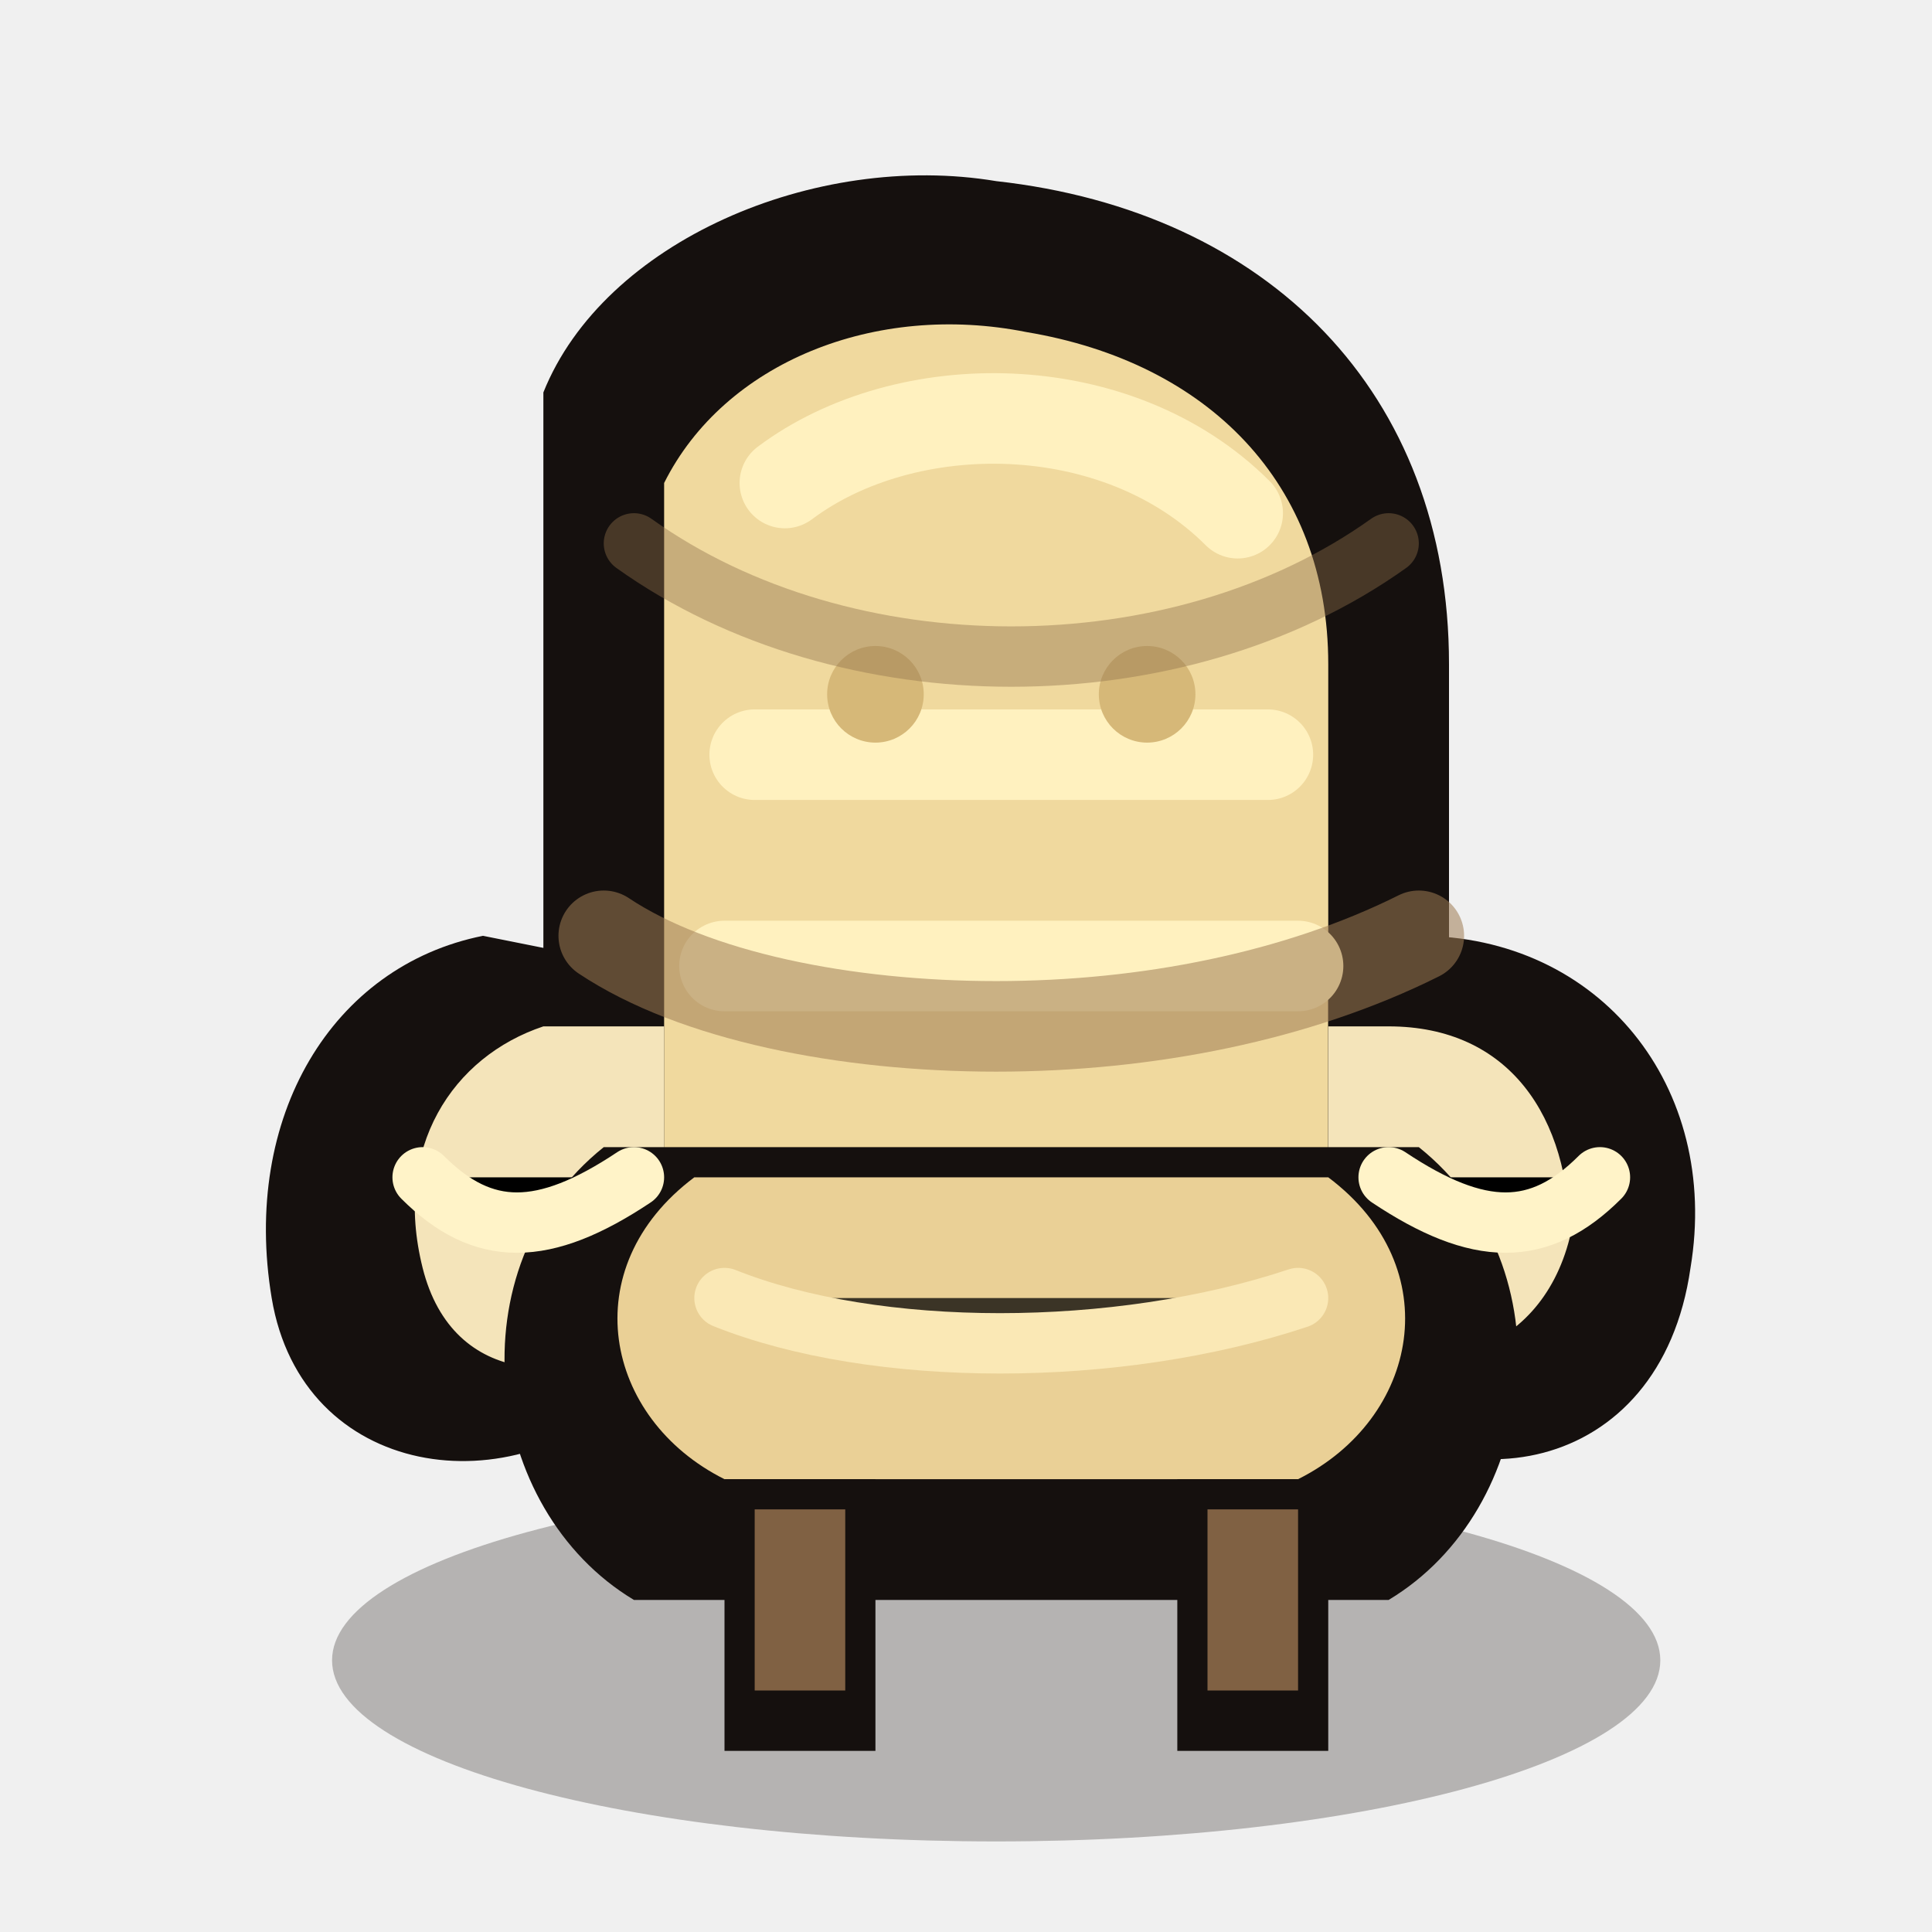
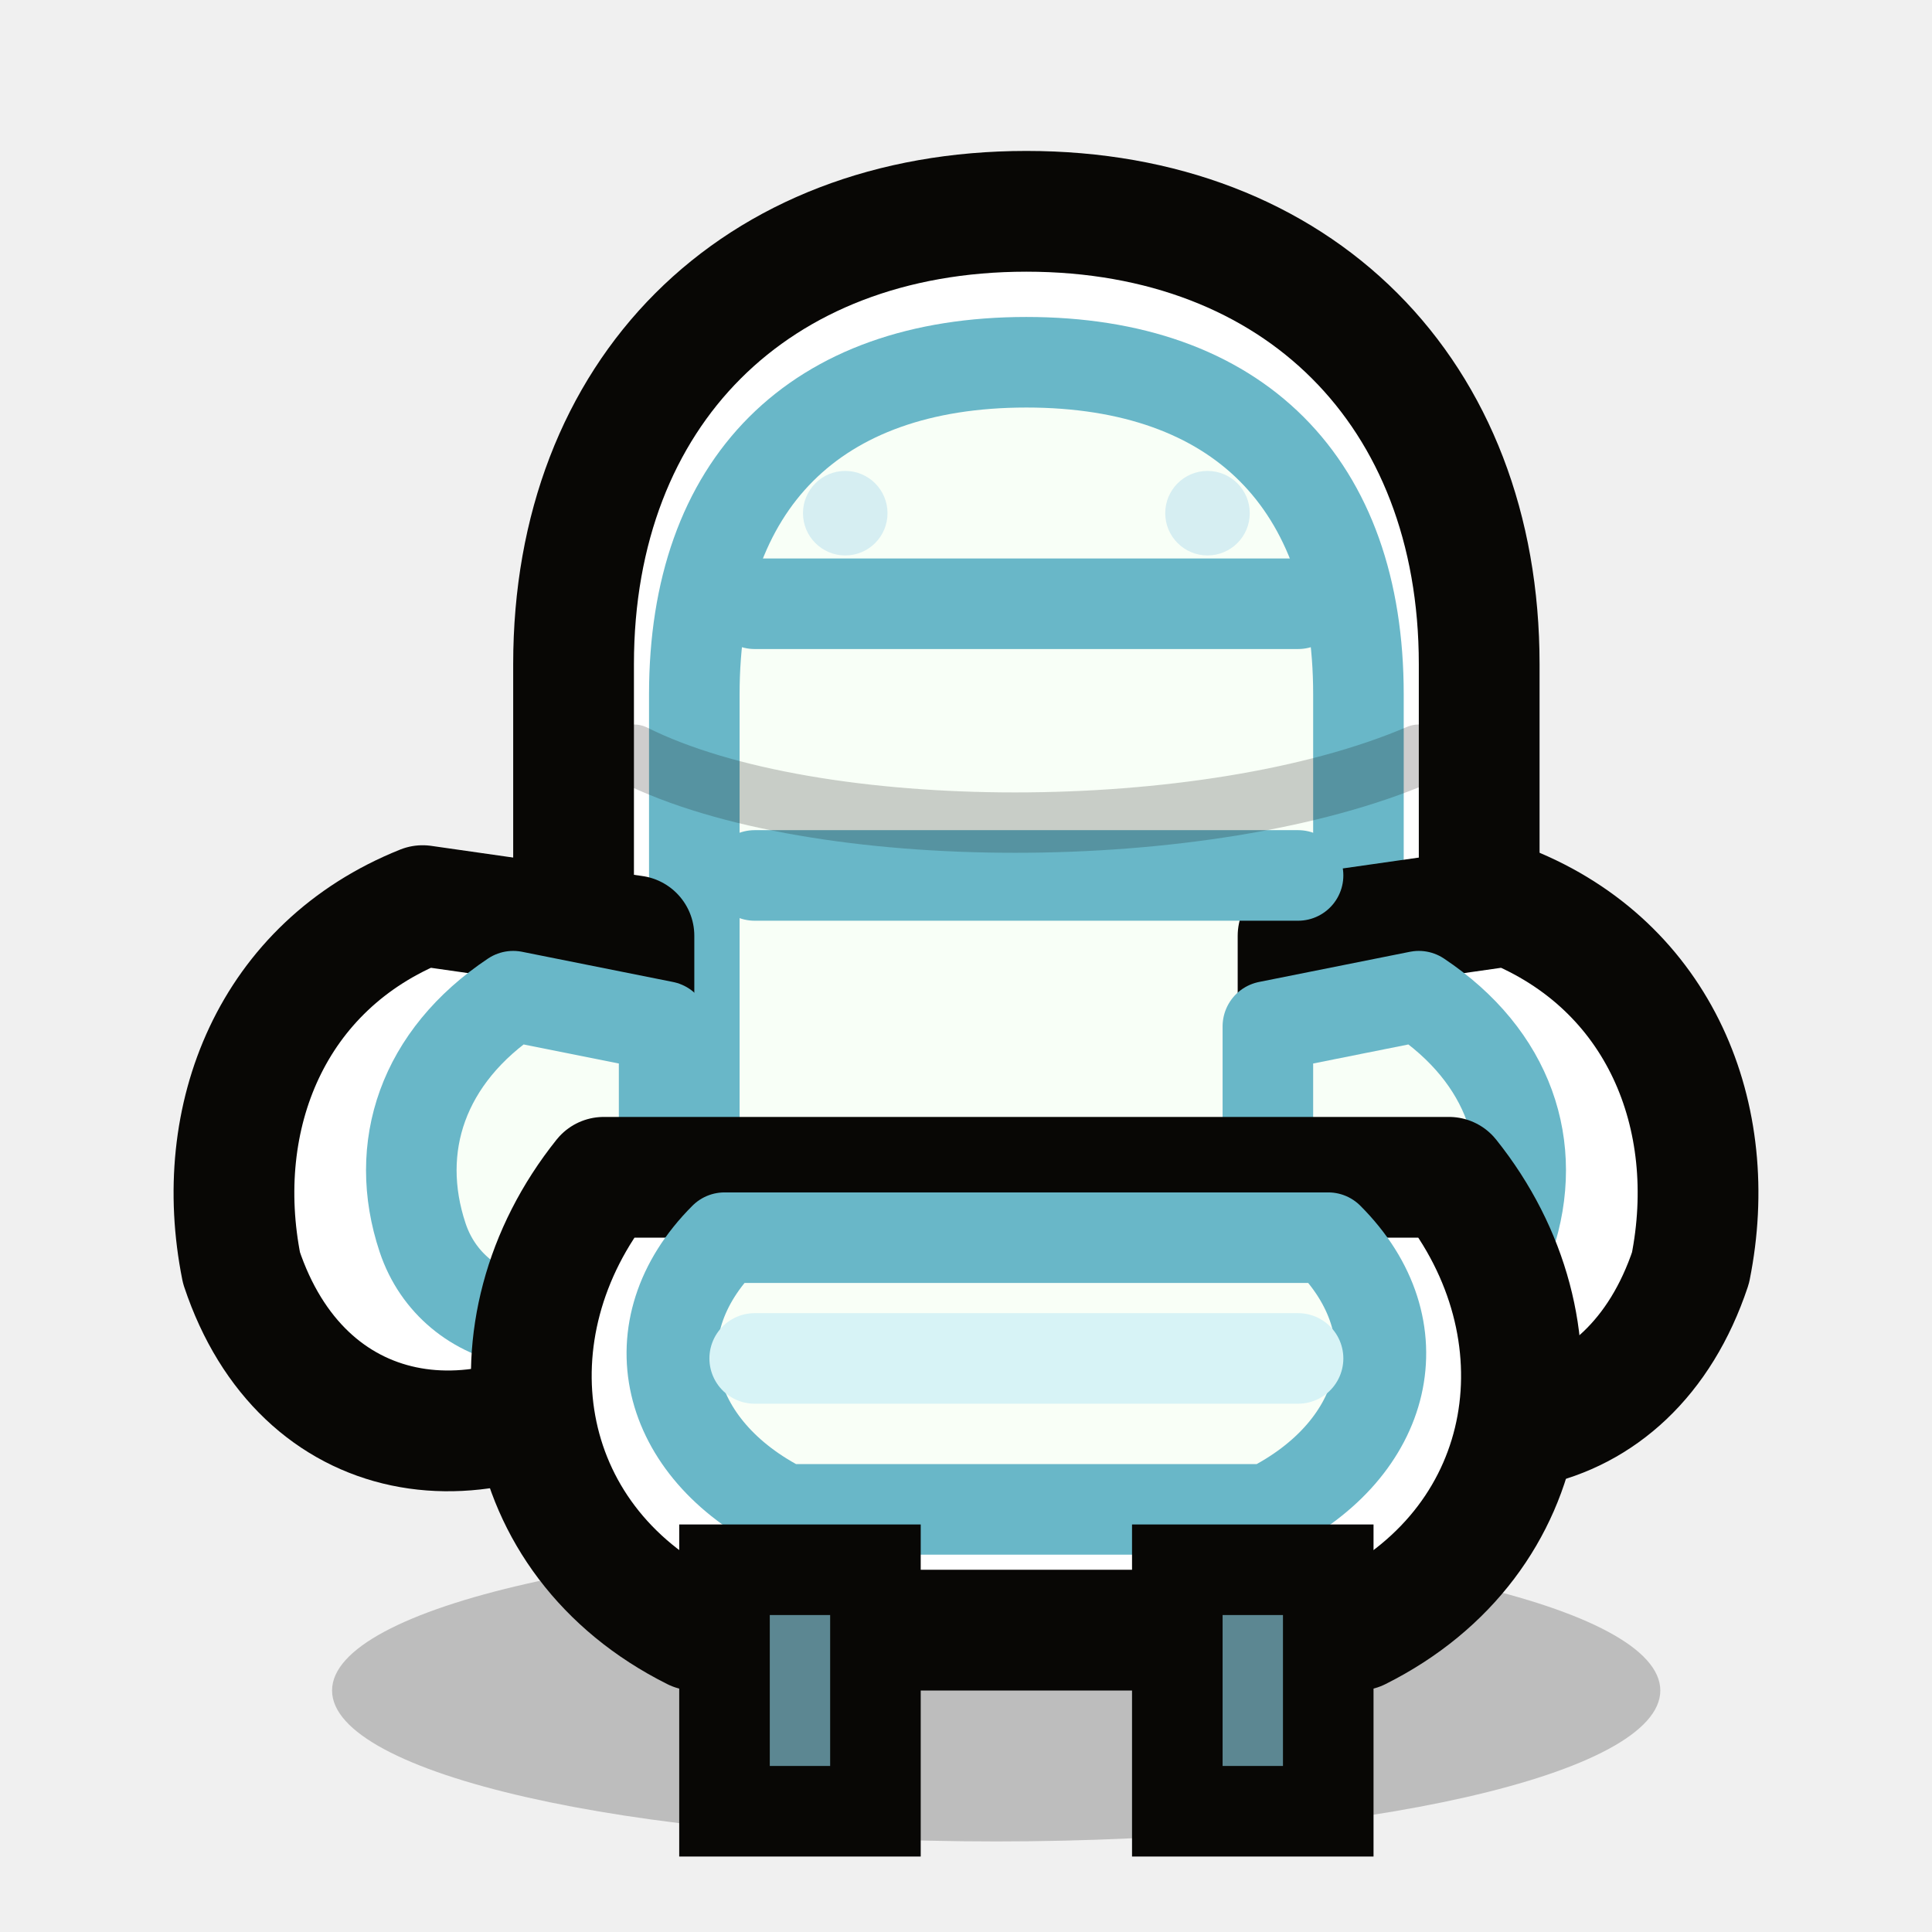
<svg xmlns="http://www.w3.org/2000/svg" viewBox="0 0 64 64">
-   <ellipse cx="33" cy="55" rx="22" ry="6" fill="#1b1512" opacity=".28" />
-   <path d="M18 13c2-5 9-8 15-7 9 1 15 7 15 16v24H18z" fill="#15100e" />
-   <path d="M22 16c2-4 7-6 12-5 6 1 10 5 10 11v19H22z" fill="#f0d99e" />
-   <path d="M16 31c-5 1-8 6-7 12 1 6 8 7 12 3V32zM47 31c6 0 10 5 9 11-1 7-8 8-12 4V32z" fill="#15100e" />
-   <path d="M18 34c-3 1-5 4-4 8s5 4 8 2V34zM46 34c4 0 6 3 6 7-1 4-5 5-8 3V34z" fill="#f4e4ba" />
-   <path d="M20 38h27c5 4 4 12-1 15H21c-5-3-6-11-1-15z" fill="#15100e" />
-   <path d="M23 39h21c4 3 3 8-1 10H24c-4-2-5-7-1-10z" fill="#ead096" />
-   <path d="M26 16c4-3 11-3 15 1M25 25h17M24 32h19" fill="none" stroke="#fff1bf" stroke-width="3" stroke-linecap="round" />
-   <path d="M24 49h5v9h-5zM39 49h5v9h-5z" fill="#15100e" />
-   <path d="M25 50h3v6h-3zM40 50h3v6h-3z" fill="#806143" />
-   <path d="M20 31c3 2 8 3 13 3s10-1 14-3" fill="none" stroke="#9e7b54" stroke-width="3" stroke-linecap="round" opacity=".55" />
-   <path d="M14 39c2 2 4 2 7 0M46 39c3 2 5 2 7 0" stroke="#fff3c8" stroke-width="2" stroke-linecap="round" />
-   <circle cx="29" cy="23" r="1.6" fill="#d6b878" />
-   <circle cx="38" cy="23" r="1.6" fill="#d6b878" />
-   <path d="M24 43c5 2 13 2 19 0" stroke="#fff0bf" stroke-width="2" stroke-linecap="round" opacity=".75" />
-   <path d="M21 18c7 5 18 5 25 0" fill="none" stroke="#8f704b" stroke-width="2" stroke-linecap="round" opacity=".42" />
+   <ellipse cx="33" cy="56" rx="22" ry="5" fill="#090807" opacity=".22" />
+   <path d="M19 22c0-9 6-15 15-15s15 6 15 15v21H19z" fill="#ffffff" stroke="#080705" stroke-width="4" stroke-linejoin="round" />
+   <path d="M23 23c0-7 4-11 11-11s11 4 11 11v16H23z" fill="#f8fff7" stroke="#69b7c8" stroke-width="3" stroke-linejoin="round" />
+   <path d="M14 30c-5 2-7 7-6 12 2 6 8 7 13 3V31z" fill="#ffffff" stroke="#080705" stroke-width="4" stroke-linejoin="round" />
+   <path d="M50 30c5 2 7 7 6 12-2 6-8 7-13 3V31z" fill="#ffffff" stroke="#080705" stroke-width="4" stroke-linejoin="round" />
+   <path d="M17 33c-3 2-4 5-3 8 1 3 5 4 8 1v-8z" fill="#f8fff7" stroke="#69b7c8" stroke-width="3" stroke-linejoin="round" />
+   <path d="M47 33c3 2 4 5 3 8-1 3-5 4-8 1v-8z" fill="#f8fff7" stroke="#69b7c8" stroke-width="3" stroke-linejoin="round" />
+   <path d="M20 39h28c4 5 3 12-3 15H23c-6-3-7-10-3-15z" fill="#ffffff" stroke="#080705" stroke-width="4" stroke-linejoin="round" />
+   <path d="M24 41h20c3 3 2 7-2 9H26c-4-2-5-6-2-9z" fill="#f9fff7" stroke="#69b7c8" stroke-width="3" stroke-linejoin="round" />
+   <path d="M24 52h5v8h-5z" fill="#5c8792" stroke="#080705" stroke-width="3" />
+   <path d="M39 52h5v8h-5z" fill="#5c8792" stroke="#080705" stroke-width="3" />
+   <path d="M25 20h18" stroke="#69b7c8" stroke-width="3" stroke-linecap="round" />
+   <path d="M25 29h18" stroke="#69b7c8" stroke-width="3" stroke-linecap="round" />
+   <path d="M25 45h18" stroke="#d7f3f6" stroke-width="3" stroke-linecap="round" />
+   <circle cx="28" cy="17" r="1.4" fill="#d6eef2" />
+   <circle cx="40" cy="17" r="1.4" fill="#d6eef2" />
+   <path d="M21 25c6 3 19 3 26 0" fill="none" stroke="#080705" stroke-width="2" opacity=".2" stroke-linecap="round" />
</svg>
